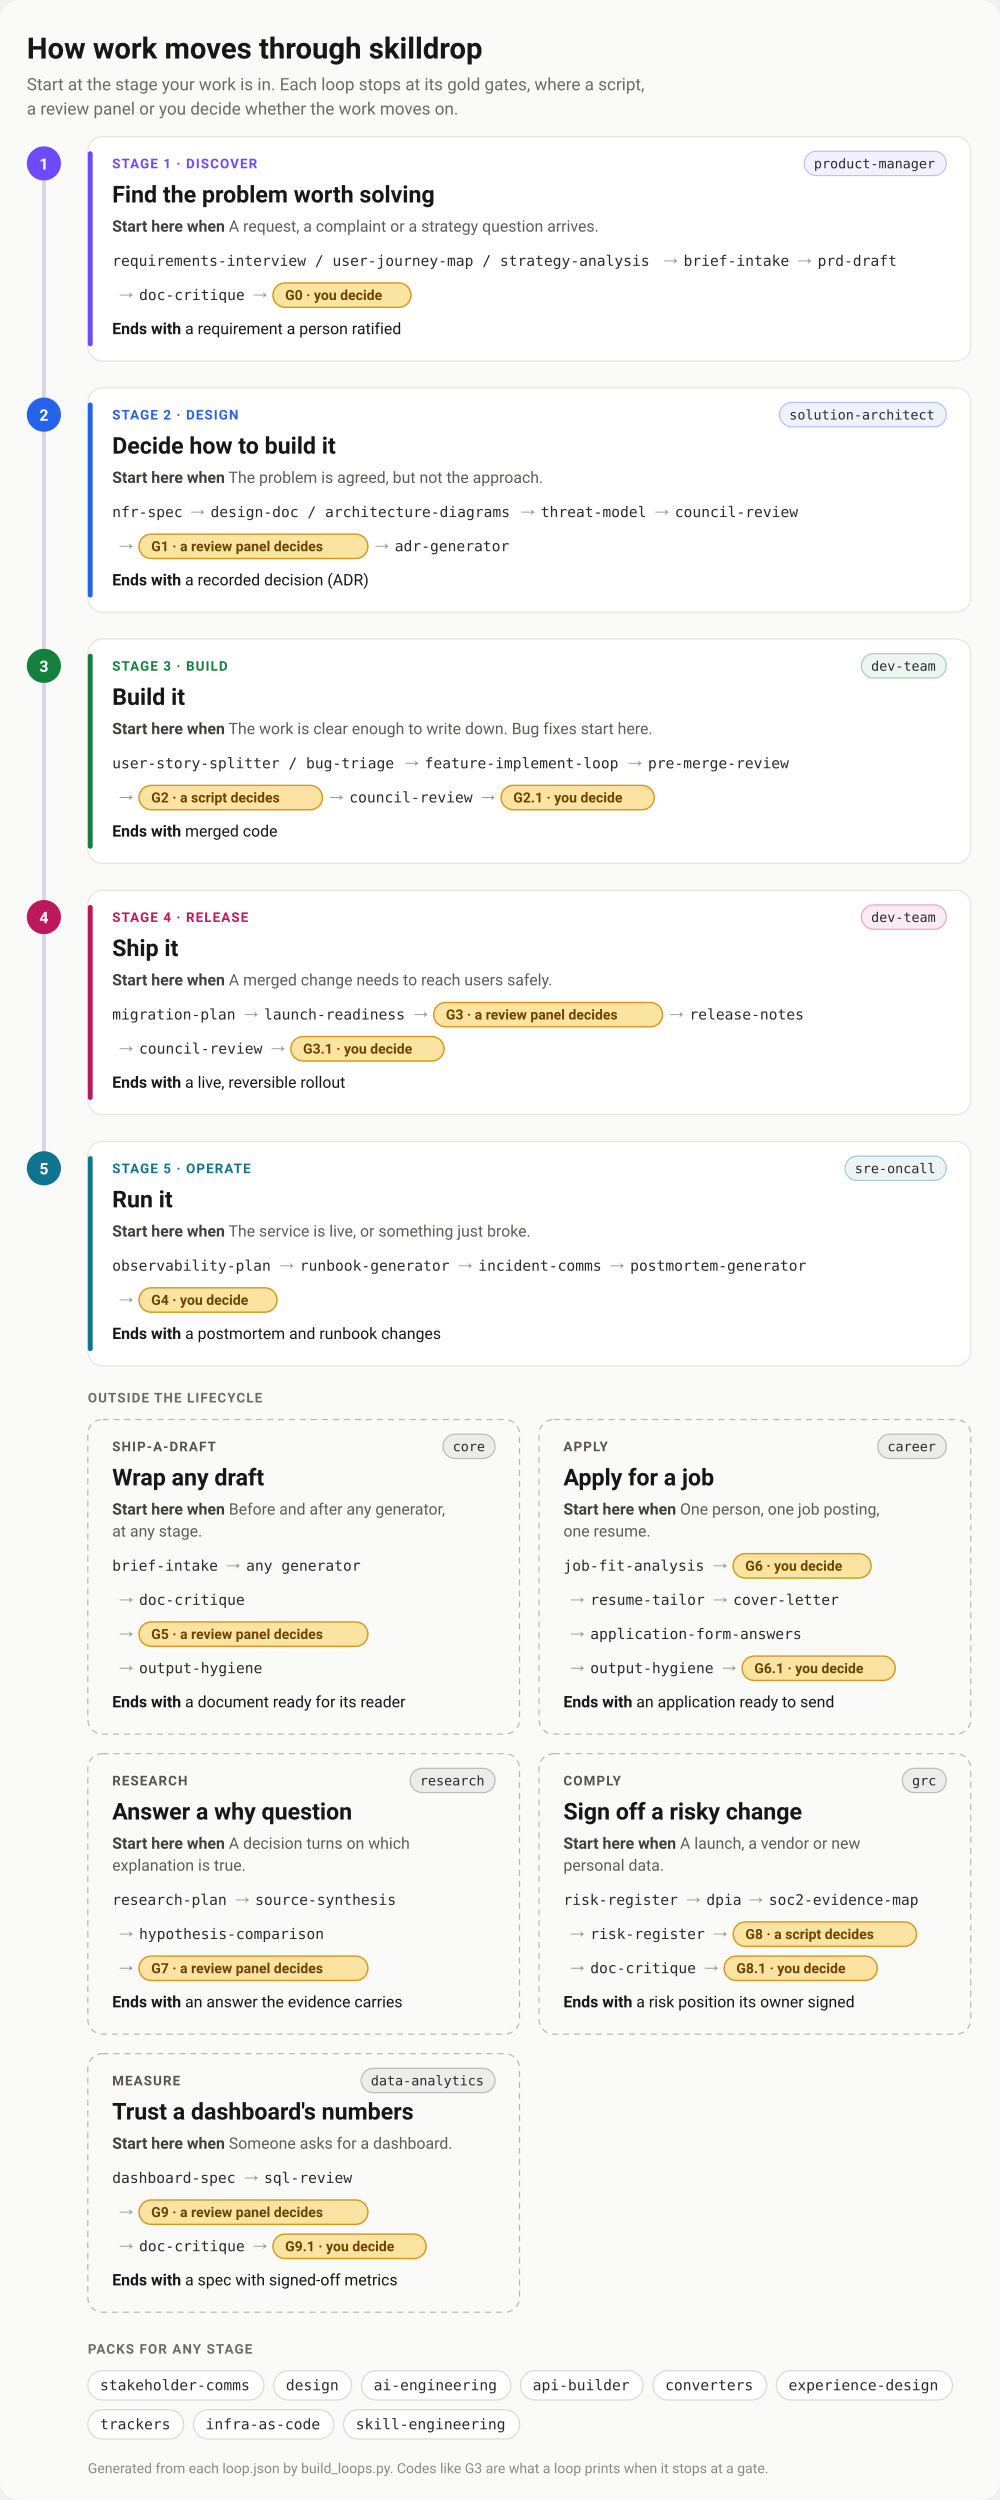
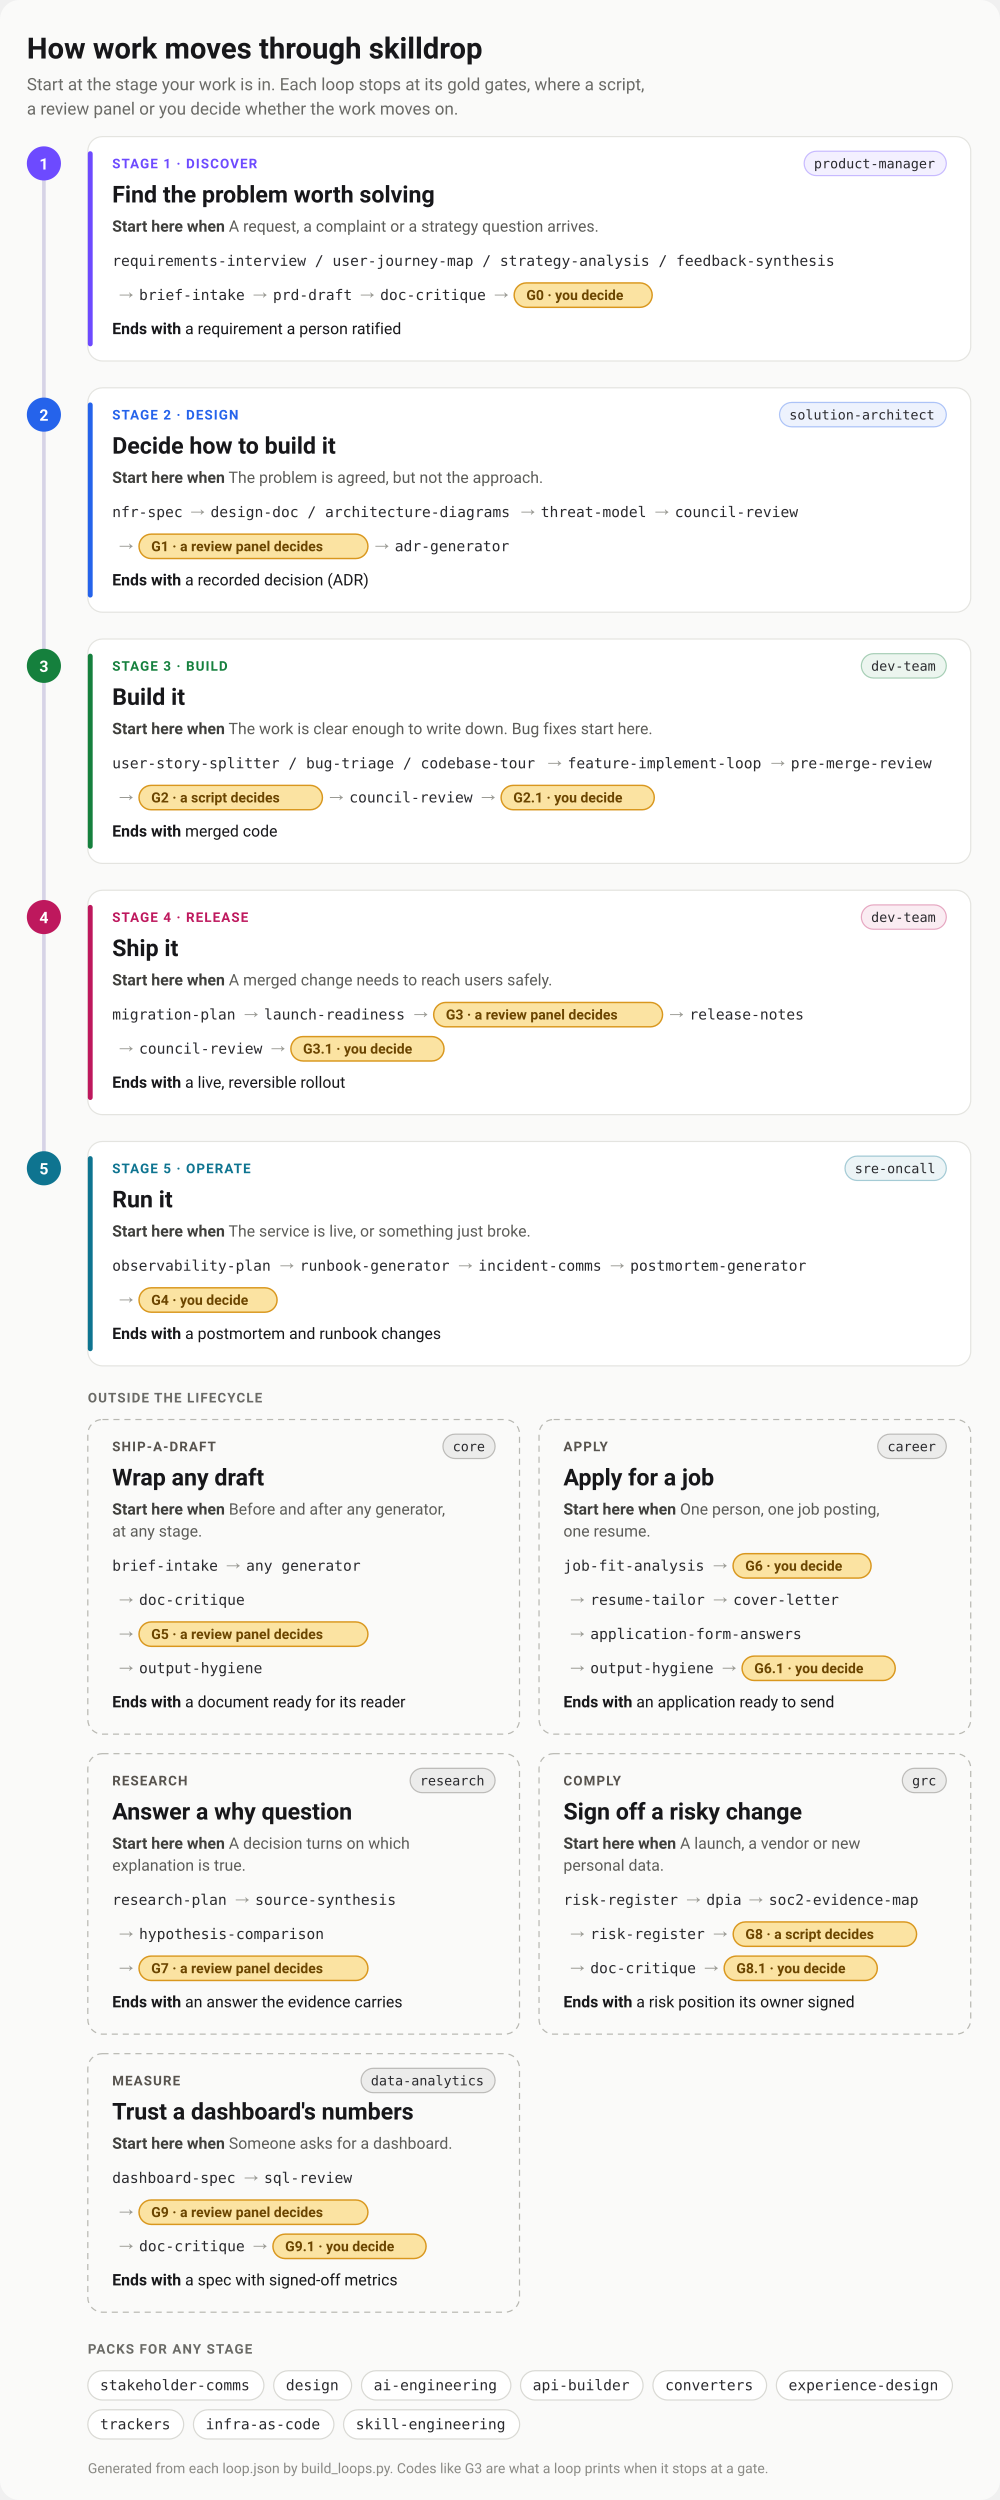
<svg xmlns="http://www.w3.org/2000/svg" viewBox="0 0 820 2050" width="820" height="2050" role="img" aria-labelledby="om-title om-desc">
  <style>.s,text{font-family:-apple-system,BlinkMacSystemFont,'Segoe UI',Roboto,Helvetica,Arial,sans-serif;}.title{font-size:24px;font-weight:700;fill:#17171a;}.sub{font-size:14px;fill:#6a6a66;}.label{font-size:11px;font-weight:700;letter-spacing:.08em;}.h{font-size:19px;font-weight:700;fill:#17171a;}.muted{font-size:13px;fill:#5c5c58;}.mono,.chip{font-family:ui-monospace,SFMono-Regular,'SF Mono',Menlo,Consolas,monospace;font-size:12px;fill:#2a2a2e;}.chip{font-size:11px;}.arrow{font-size:13px;fill:#9a9a94;}.gate{fill:#FBE3A2;stroke:#D9971E;stroke-width:1.2;}.gatet{font-size:11.5px;font-weight:700;fill:#6B4500;}.ends{font-size:13px;fill:#17171a;}.endsl,.startl{font-weight:700;}.startl{fill:#3f3f3c;}.card{fill:#fff;stroke:#e4e4e0;}.dashed{fill:#fafaf9;stroke:#b8b8b2;stroke-dasharray:5 4;}.rail{stroke:#d6d3e6;stroke-width:3;}.num{font-size:13px;font-weight:700;fill:#fff;text-anchor:middle;}.section{font-size:11px;font-weight:700;letter-spacing:.08em;fill:#6a6a66;}.pack{fill:#fff;stroke:#d9d9d4;}.foot{font-size:11.5px;fill:#8a8a85;}</style>
  <rect width="820" height="2050" rx="16" fill="#fafaf9" />
  <text x="22" y="48" class="title">How work moves through skilldrop</text>
  <text x="22" y="74" class="sub">Start at the stage your work is in. Each loop stops at its gold gates, where a script,</text>
  <text x="22" y="94" class="sub">a review panel or you decide whether the work moves on.</text>
  <line x1="36" y1="134" x2="36" y2="958" class="rail" />
  <circle cx="36" cy="134" r="14" fill="#6d4aff" />
  <text x="36" y="139" class="num">1</text>
  <circle cx="36" cy="340" r="14" fill="#2563eb" />
  <text x="36" y="345" class="num">2</text>
  <circle cx="36" cy="546" r="14" fill="#15803d" />
  <text x="36" y="551" class="num">3</text>
  <circle cx="36" cy="752" r="14" fill="#be185d" />
  <text x="36" y="757" class="num">4</text>
  <circle cx="36" cy="958" r="14" fill="#0e7490" />
  <text x="36" y="963" class="num">5</text>
  <rect x="72" y="112" width="724" height="184" rx="12" class="card" />
  <rect x="72" y="124" width="4" height="160" rx="2" fill="#6d4aff" />
  <text x="92" y="138" class="label" fill="#6d4aff">STAGE 1 · DISCOVER</text>
  <rect x="659.4" y="124" width="116.6" height="20" rx="10" fill="#6d4aff" fill-opacity=".08" stroke="#6d4aff" stroke-opacity=".35" />
  <text x="667.4" y="138" class="chip" fill="#6d4aff">product-manager</text>
  <text x="92" y="166" class="h">Find the problem worth solving</text>
  <text x="92" y="190" class="muted">
    <tspan class="startl">Start here when</tspan> A request, a complaint or a strategy question arrives.</text>
-   <text x="92.0" y="218" class="mono">requirements-interview / user-journey-map / strategy-analysis</text>
-   <text x="543.5" y="218" class="arrow">→</text>
-   <text x="560.5" y="218" class="mono">brief-intake</text>
-   <text x="653.4" y="218" class="arrow">→</text>
-   <text x="670.4" y="218" class="mono">prd-draft</text>
+   <text x="92.0" y="218" class="mono">requirements-interview / user-journey-map / strategy-analysis / feedback-synthesis</text>
  <text x="97.0" y="246" class="arrow">→</text>
-   <text x="114.0" y="246" class="mono">doc-critique</text>
+   <text x="114.0" y="246" class="mono">brief-intake</text>
  <text x="206.8" y="246" class="arrow">→</text>
-   <rect x="223.8" y="232" width="113.2" height="20" rx="10" class="gate" />
-   <text x="233.8" y="246" class="gatet">G0 · you decide</text>
+   <text x="223.8" y="246" class="mono">prd-draft</text>
+   <text x="294.7" y="246" class="arrow">→</text>
+   <text x="311.7" y="246" class="mono">doc-critique</text>
+   <text x="404.6" y="246" class="arrow">→</text>
+   <rect x="421.6" y="232" width="113.2" height="20" rx="10" class="gate" />
+   <text x="431.6" y="246" class="gatet">G0 · you decide</text>
  <text x="92" y="274" class="ends">
    <tspan class="endsl">Ends with</tspan> a requirement a person ratified</text>
  <rect x="72" y="318" width="724" height="184" rx="12" class="card" />
  <rect x="72" y="330" width="4" height="160" rx="2" fill="#2563eb" />
  <text x="92" y="344" class="label" fill="#2563eb">STAGE 2 · DESIGN</text>
  <rect x="639.2" y="330" width="136.8" height="20" rx="10" fill="#2563eb" fill-opacity=".08" stroke="#2563eb" stroke-opacity=".35" />
  <text x="647.2" y="344" class="chip" fill="#2563eb">solution-architect</text>
  <text x="92" y="372" class="h">Decide how to build it</text>
  <text x="92" y="396" class="muted">
    <tspan class="startl">Start here when</tspan> The problem is agreed, but not the approach.</text>
  <text x="92.0" y="424" class="mono">nfr-spec</text>
  <text x="155.6" y="424" class="arrow">→</text>
  <text x="172.6" y="424" class="mono">design-doc / architecture-diagrams</text>
  <text x="426.4" y="424" class="arrow">→</text>
  <text x="443.4" y="424" class="mono">threat-model</text>
  <text x="536.3" y="424" class="arrow">→</text>
  <text x="553.3" y="424" class="mono">council-review</text>
  <text x="97.0" y="452" class="arrow">→</text>
  <rect x="114.0" y="438" width="187.7" height="20" rx="10" class="gate" />
  <text x="124.0" y="452" class="gatet">G1 · a review panel decides</text>
  <text x="306.7" y="452" class="arrow">→</text>
  <text x="323.7" y="452" class="mono">adr-generator</text>
  <text x="92" y="480" class="ends">
    <tspan class="endsl">Ends with</tspan> a recorded decision (ADR)</text>
  <rect x="72" y="524" width="724" height="184" rx="12" class="card" />
  <rect x="72" y="536" width="4" height="160" rx="2" fill="#15803d" />
  <text x="92" y="550" class="label" fill="#15803d">STAGE 3 · BUILD</text>
  <rect x="706.3" y="536" width="69.7" height="20" rx="10" fill="#15803d" fill-opacity=".08" stroke="#15803d" stroke-opacity=".35" />
  <text x="714.3" y="550" class="chip" fill="#15803d">dev-team</text>
  <text x="92" y="578" class="h">Build it</text>
  <text x="92" y="602" class="muted">
    <tspan class="startl">Start here when</tspan> The work is clear enough to write down. Bug fixes start here.</text>
-   <text x="92.0" y="630" class="mono">user-story-splitter / bug-triage</text>
-   <text x="331.2" y="630" class="arrow">→</text>
-   <text x="348.2" y="630" class="mono">feature-implement-loop</text>
-   <text x="514.3" y="630" class="arrow">→</text>
-   <text x="531.3" y="630" class="mono">pre-merge-review</text>
+   <text x="92.0" y="630" class="mono">user-story-splitter / bug-triage / codebase-tour</text>
+   <text x="448.4" y="630" class="arrow">→</text>
+   <text x="465.4" y="630" class="mono">feature-implement-loop</text>
+   <text x="631.4" y="630" class="arrow">→</text>
+   <text x="648.4" y="630" class="mono">pre-merge-review</text>
  <text x="97.0" y="658" class="arrow">→</text>
  <rect x="114.0" y="644" width="150.4" height="20" rx="10" class="gate" />
  <text x="124.0" y="658" class="gatet">G2 · a script decides</text>
  <text x="269.4" y="658" class="arrow">→</text>
  <text x="286.4" y="658" class="mono">council-review</text>
  <text x="393.9" y="658" class="arrow">→</text>
  <rect x="410.9" y="644" width="125.6" height="20" rx="10" class="gate" />
  <text x="420.9" y="658" class="gatet">G2.1 · you decide</text>
  <text x="92" y="686" class="ends">
    <tspan class="endsl">Ends with</tspan> merged code</text>
  <rect x="72" y="730" width="724" height="184" rx="12" class="card" />
  <rect x="72" y="742" width="4" height="160" rx="2" fill="#be185d" />
  <text x="92" y="756" class="label" fill="#be185d">STAGE 4 · RELEASE</text>
  <rect x="706.3" y="742" width="69.7" height="20" rx="10" fill="#be185d" fill-opacity=".08" stroke="#be185d" stroke-opacity=".35" />
  <text x="714.3" y="756" class="chip" fill="#be185d">dev-team</text>
  <text x="92" y="784" class="h">Ship it</text>
  <text x="92" y="808" class="muted">
    <tspan class="startl">Start here when</tspan> A merged change needs to reach users safely.</text>
  <text x="92.0" y="836" class="mono">migration-plan</text>
  <text x="199.5" y="836" class="arrow">→</text>
  <text x="216.5" y="836" class="mono">launch-readiness</text>
  <text x="338.6" y="836" class="arrow">→</text>
  <rect x="355.6" y="822" width="187.7" height="20" rx="10" class="gate" />
  <text x="365.6" y="836" class="gatet">G3 · a review panel decides</text>
  <text x="548.3" y="836" class="arrow">→</text>
  <text x="565.3" y="836" class="mono">release-notes</text>
  <text x="97.0" y="864" class="arrow">→</text>
  <text x="114.0" y="864" class="mono">council-review</text>
  <text x="221.5" y="864" class="arrow">→</text>
  <rect x="238.5" y="850" width="125.6" height="20" rx="10" class="gate" />
  <text x="248.5" y="864" class="gatet">G3.1 · you decide</text>
  <text x="92" y="892" class="ends">
    <tspan class="endsl">Ends with</tspan> a live, reversible rollout</text>
  <rect x="72" y="936" width="724" height="184" rx="12" class="card" />
  <rect x="72" y="948" width="4" height="160" rx="2" fill="#0e7490" />
  <text x="92" y="962" class="label" fill="#0e7490">STAGE 5 · OPERATE</text>
  <rect x="692.9" y="948" width="83.1" height="20" rx="10" fill="#0e7490" fill-opacity=".08" stroke="#0e7490" stroke-opacity=".35" />
  <text x="700.9" y="962" class="chip" fill="#0e7490">sre-oncall</text>
  <text x="92" y="990" class="h">Run it</text>
  <text x="92" y="1014" class="muted">
    <tspan class="startl">Start here when</tspan> The service is live, or something just broke.</text>
  <text x="92.0" y="1042" class="mono">observability-plan</text>
  <text x="228.8" y="1042" class="arrow">→</text>
  <text x="245.8" y="1042" class="mono">runbook-generator</text>
  <text x="375.2" y="1042" class="arrow">→</text>
  <text x="392.2" y="1042" class="mono">incident-comms</text>
  <text x="499.7" y="1042" class="arrow">→</text>
  <text x="516.7" y="1042" class="mono">postmortem-generator</text>
  <text x="97.0" y="1070" class="arrow">→</text>
  <rect x="114.0" y="1056" width="113.2" height="20" rx="10" class="gate" />
  <text x="124.0" y="1070" class="gatet">G4 · you decide</text>
  <text x="92" y="1098" class="ends">
    <tspan class="endsl">Ends with</tspan> a postmortem and runbook changes</text>
  <text x="72" y="1150" class="section">OUTSIDE THE LIFECYCLE</text>
  <rect x="72.0" y="1164" width="354.0" height="258" rx="12" class="card dashed" />
  <text x="92.0" y="1190" class="label" fill="#57534e">SHIP-A-DRAFT</text>
  <rect x="363.2" y="1176" width="42.8" height="20" rx="10" fill="#57534e" fill-opacity=".08" stroke="#57534e" stroke-opacity=".35" />
  <text x="371.2" y="1190" class="chip" fill="#57534e">core</text>
  <text x="92.0" y="1218" class="h">Wrap any draft</text>
  <text x="92.0" y="1242" class="muted">
    <tspan class="startl">Start here when</tspan> Before and after any generator,</text>
  <text x="92.0" y="1260" class="muted">at any stage.</text>
  <text x="92.0" y="1288" class="mono">brief-intake</text>
  <text x="184.8" y="1288" class="arrow">→</text>
  <text x="201.8" y="1288" class="mono">any generator</text>
  <text x="97.0" y="1316" class="arrow">→</text>
  <text x="114.0" y="1316" class="mono">doc-critique</text>
  <text x="97.0" y="1344" class="arrow">→</text>
  <rect x="114.0" y="1330" width="187.7" height="20" rx="10" class="gate" />
  <text x="124.0" y="1344" class="gatet">G5 · a review panel decides</text>
  <text x="97.0" y="1372" class="arrow">→</text>
  <text x="114.0" y="1372" class="mono">output-hygiene</text>
  <text x="92.0" y="1400" class="ends">
    <tspan class="endsl">Ends with</tspan> a document ready for its reader</text>
  <rect x="442.0" y="1164" width="354.0" height="258" rx="12" class="card dashed" />
  <text x="462.0" y="1190" class="label" fill="#57534e">APPLY</text>
  <rect x="719.7" y="1176" width="56.3" height="20" rx="10" fill="#57534e" fill-opacity=".08" stroke="#57534e" stroke-opacity=".35" />
  <text x="727.7" y="1190" class="chip" fill="#57534e">career</text>
  <text x="462.0" y="1218" class="h">Apply for a job</text>
  <text x="462.0" y="1242" class="muted">
    <tspan class="startl">Start here when</tspan> One person, one job posting,</text>
  <text x="462.0" y="1260" class="muted">one resume.</text>
  <text x="462.0" y="1288" class="mono">job-fit-analysis</text>
  <text x="584.1" y="1288" class="arrow">→</text>
  <rect x="601.1" y="1274" width="113.2" height="20" rx="10" class="gate" />
  <text x="611.1" y="1288" class="gatet">G6 · you decide</text>
  <text x="467.0" y="1316" class="arrow">→</text>
  <text x="484.0" y="1316" class="mono">resume-tailor</text>
  <text x="584.2" y="1316" class="arrow">→</text>
  <text x="601.2" y="1316" class="mono">cover-letter</text>
  <text x="467.0" y="1344" class="arrow">→</text>
  <text x="484.0" y="1344" class="mono">application-form-answers</text>
  <text x="467.0" y="1372" class="arrow">→</text>
  <text x="484.0" y="1372" class="mono">output-hygiene</text>
  <text x="591.5" y="1372" class="arrow">→</text>
  <rect x="608.5" y="1358" width="125.6" height="20" rx="10" class="gate" />
  <text x="618.5" y="1372" class="gatet">G6.1 · you decide</text>
  <text x="462.0" y="1400" class="ends">
    <tspan class="endsl">Ends with</tspan> an application ready to send</text>
  <rect x="72.0" y="1438" width="354.0" height="230" rx="12" class="card dashed" />
  <text x="92.0" y="1464" class="label" fill="#57534e">RESEARCH</text>
  <rect x="336.3" y="1450" width="69.7" height="20" rx="10" fill="#57534e" fill-opacity=".08" stroke="#57534e" stroke-opacity=".35" />
  <text x="344.3" y="1464" class="chip" fill="#57534e">research</text>
  <text x="92.0" y="1492" class="h">Answer a why question</text>
  <text x="92.0" y="1516" class="muted">
    <tspan class="startl">Start here when</tspan> A decision turns on which</text>
  <text x="92.0" y="1534" class="muted">explanation is true.</text>
  <text x="92.0" y="1562" class="mono">research-plan</text>
  <text x="192.2" y="1562" class="arrow">→</text>
  <text x="209.2" y="1562" class="mono">source-synthesis</text>
  <text x="97.0" y="1590" class="arrow">→</text>
  <text x="114.0" y="1590" class="mono">hypothesis-comparison</text>
  <text x="97.0" y="1618" class="arrow">→</text>
  <rect x="114.0" y="1604" width="187.7" height="20" rx="10" class="gate" />
  <text x="124.0" y="1618" class="gatet">G7 · a review panel decides</text>
  <text x="92.0" y="1646" class="ends">
    <tspan class="endsl">Ends with</tspan> an answer the evidence carries</text>
  <rect x="442.0" y="1438" width="354.0" height="230" rx="12" class="card dashed" />
  <text x="462.0" y="1464" class="label" fill="#57534e">COMPLY</text>
  <rect x="739.9" y="1450" width="36.1" height="20" rx="10" fill="#57534e" fill-opacity=".08" stroke="#57534e" stroke-opacity=".35" />
  <text x="747.9" y="1464" class="chip" fill="#57534e">grc</text>
  <text x="462.0" y="1492" class="h">Sign off a risky change</text>
  <text x="462.0" y="1516" class="muted">
    <tspan class="startl">Start here when</tspan> A launch, a vendor or new</text>
  <text x="462.0" y="1534" class="muted">personal data.</text>
  <text x="462.0" y="1562" class="mono">risk-register</text>
  <text x="562.2" y="1562" class="arrow">→</text>
  <text x="579.2" y="1562" class="mono">dpia</text>
  <text x="613.4" y="1562" class="arrow">→</text>
  <text x="630.4" y="1562" class="mono">soc2-evidence-map</text>
  <text x="467.0" y="1590" class="arrow">→</text>
  <text x="484.0" y="1590" class="mono">risk-register</text>
  <text x="584.2" y="1590" class="arrow">→</text>
  <rect x="601.2" y="1576" width="150.4" height="20" rx="10" class="gate" />
  <text x="611.2" y="1590" class="gatet">G8 · a script decides</text>
  <text x="467.0" y="1618" class="arrow">→</text>
  <text x="484.0" y="1618" class="mono">doc-critique</text>
  <text x="576.8" y="1618" class="arrow">→</text>
  <rect x="593.8" y="1604" width="125.6" height="20" rx="10" class="gate" />
  <text x="603.8" y="1618" class="gatet">G8.1 · you decide</text>
  <text x="462.0" y="1646" class="ends">
    <tspan class="endsl">Ends with</tspan> a risk position its owner signed</text>
  <rect x="72.0" y="1684" width="354.0" height="212" rx="12" class="card dashed" />
  <text x="92.0" y="1710" class="label" fill="#57534e">MEASURE</text>
  <rect x="296.1" y="1696" width="109.9" height="20" rx="10" fill="#57534e" fill-opacity=".08" stroke="#57534e" stroke-opacity=".35" />
  <text x="304.1" y="1710" class="chip" fill="#57534e">data-analytics</text>
  <text x="92.0" y="1738" class="h">Trust a dashboard's numbers</text>
  <text x="92.0" y="1762" class="muted">
    <tspan class="startl">Start here when</tspan> Someone asks for a dashboard.</text>
  <text x="92.0" y="1790" class="mono">dashboard-spec</text>
  <text x="199.5" y="1790" class="arrow">→</text>
  <text x="216.5" y="1790" class="mono">sql-review</text>
  <text x="97.0" y="1818" class="arrow">→</text>
  <rect x="114.0" y="1804" width="187.7" height="20" rx="10" class="gate" />
  <text x="124.0" y="1818" class="gatet">G9 · a review panel decides</text>
  <text x="97.0" y="1846" class="arrow">→</text>
  <text x="114.0" y="1846" class="mono">doc-critique</text>
  <text x="206.8" y="1846" class="arrow">→</text>
  <rect x="223.8" y="1832" width="125.6" height="20" rx="10" class="gate" />
  <text x="233.8" y="1846" class="gatet">G9.1 · you decide</text>
  <text x="92.0" y="1874" class="ends">
    <tspan class="endsl">Ends with</tspan> a spec with signed-off metrics</text>
  <text x="72" y="1930" class="section">PACKS FOR ANY STAGE</text>
  <rect x="72.0" y="1944" width="144.4" height="24" rx="12" class="pack" />
  <text x="82.0" y="1960" class="mono">stakeholder-comms</text>
  <rect x="224.4" y="1944" width="63.9" height="24" rx="12" class="pack" />
  <text x="234.4" y="1960" class="mono">design</text>
  <rect x="296.4" y="1944" width="122.5" height="24" rx="12" class="pack" />
  <text x="306.4" y="1960" class="mono">ai-engineering</text>
  <rect x="426.8" y="1944" width="100.5" height="24" rx="12" class="pack" />
  <text x="436.8" y="1960" class="mono">api-builder</text>
  <rect x="535.4" y="1944" width="93.2" height="24" rx="12" class="pack" />
  <text x="545.4" y="1960" class="mono">converters</text>
  <rect x="636.6" y="1944" width="144.4" height="24" rx="12" class="pack" />
  <text x="646.6" y="1960" class="mono">experience-design</text>
  <rect x="72.0" y="1976" width="78.6" height="24" rx="12" class="pack" />
  <text x="82.0" y="1992" class="mono">trackers</text>
  <rect x="158.6" y="1976" width="115.2" height="24" rx="12" class="pack" />
  <text x="168.6" y="1992" class="mono">infra-as-code</text>
  <rect x="281.7" y="1976" width="144.4" height="24" rx="12" class="pack" />
  <text x="291.7" y="1992" class="mono">skill-engineering</text>
  <text x="72" y="2028" class="foot">Generated from each loop.json by build_loops.py. Codes like G3 are what a loop prints when it stops at a gate.</text>
</svg>
